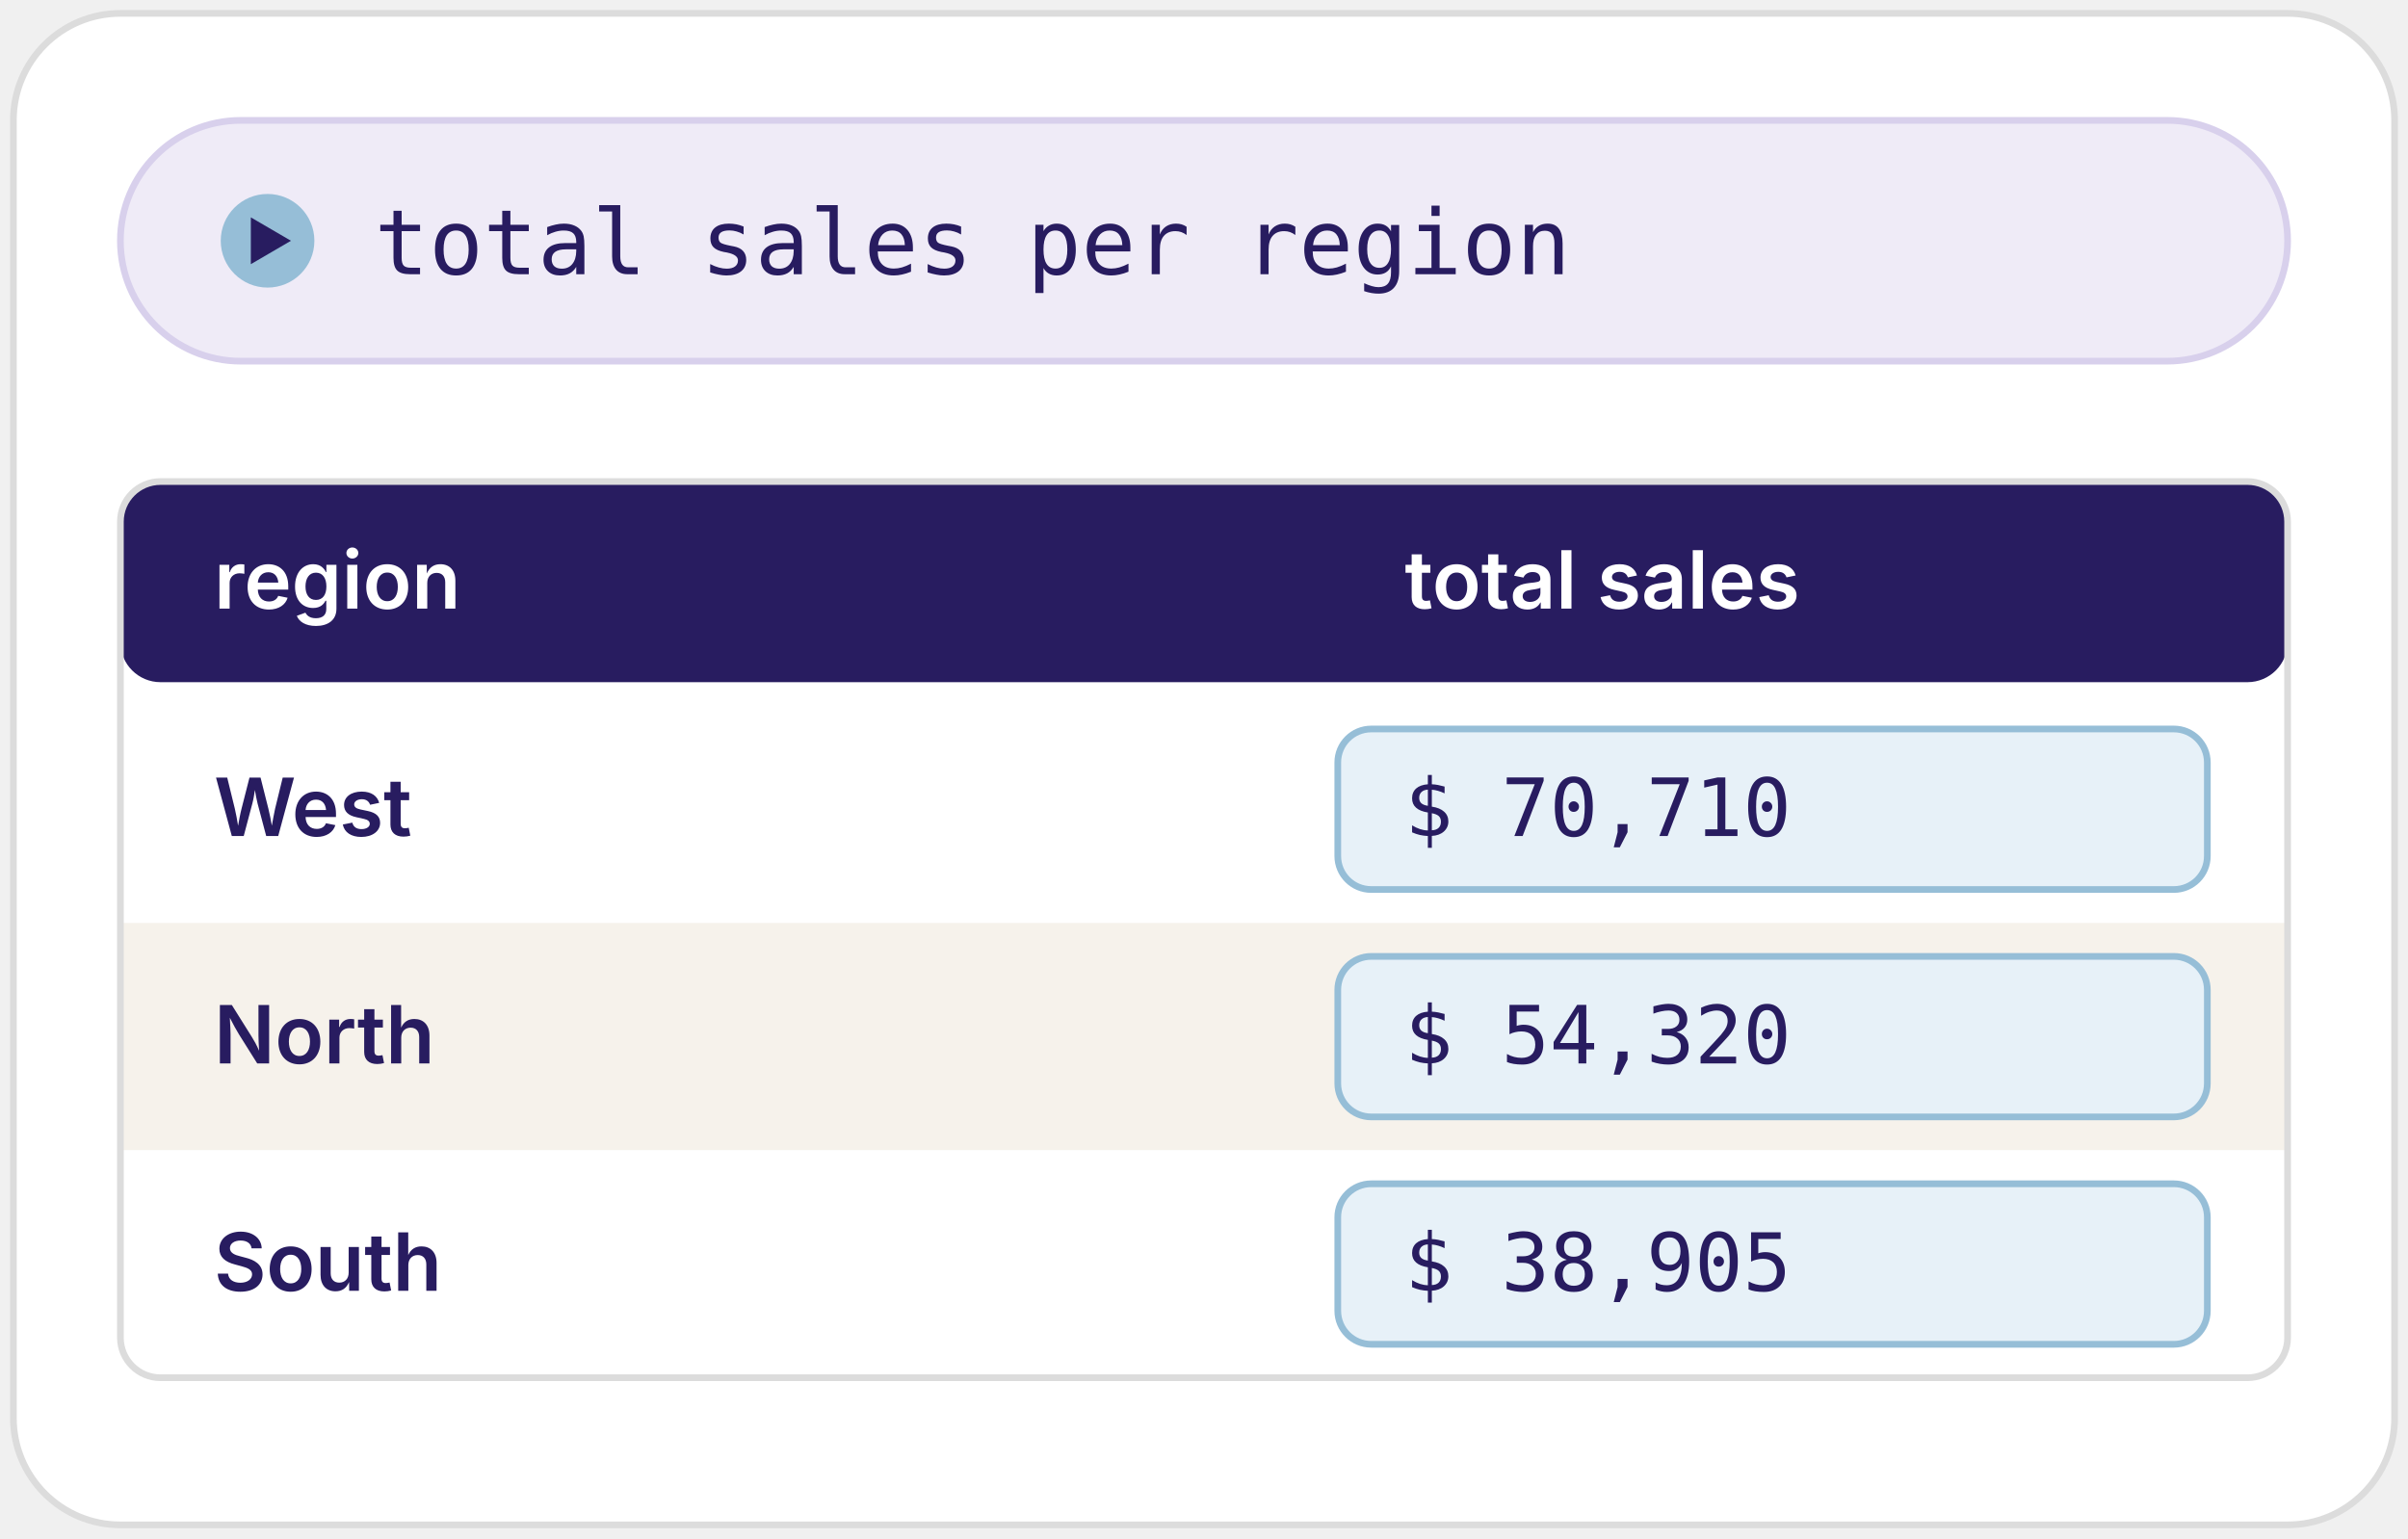
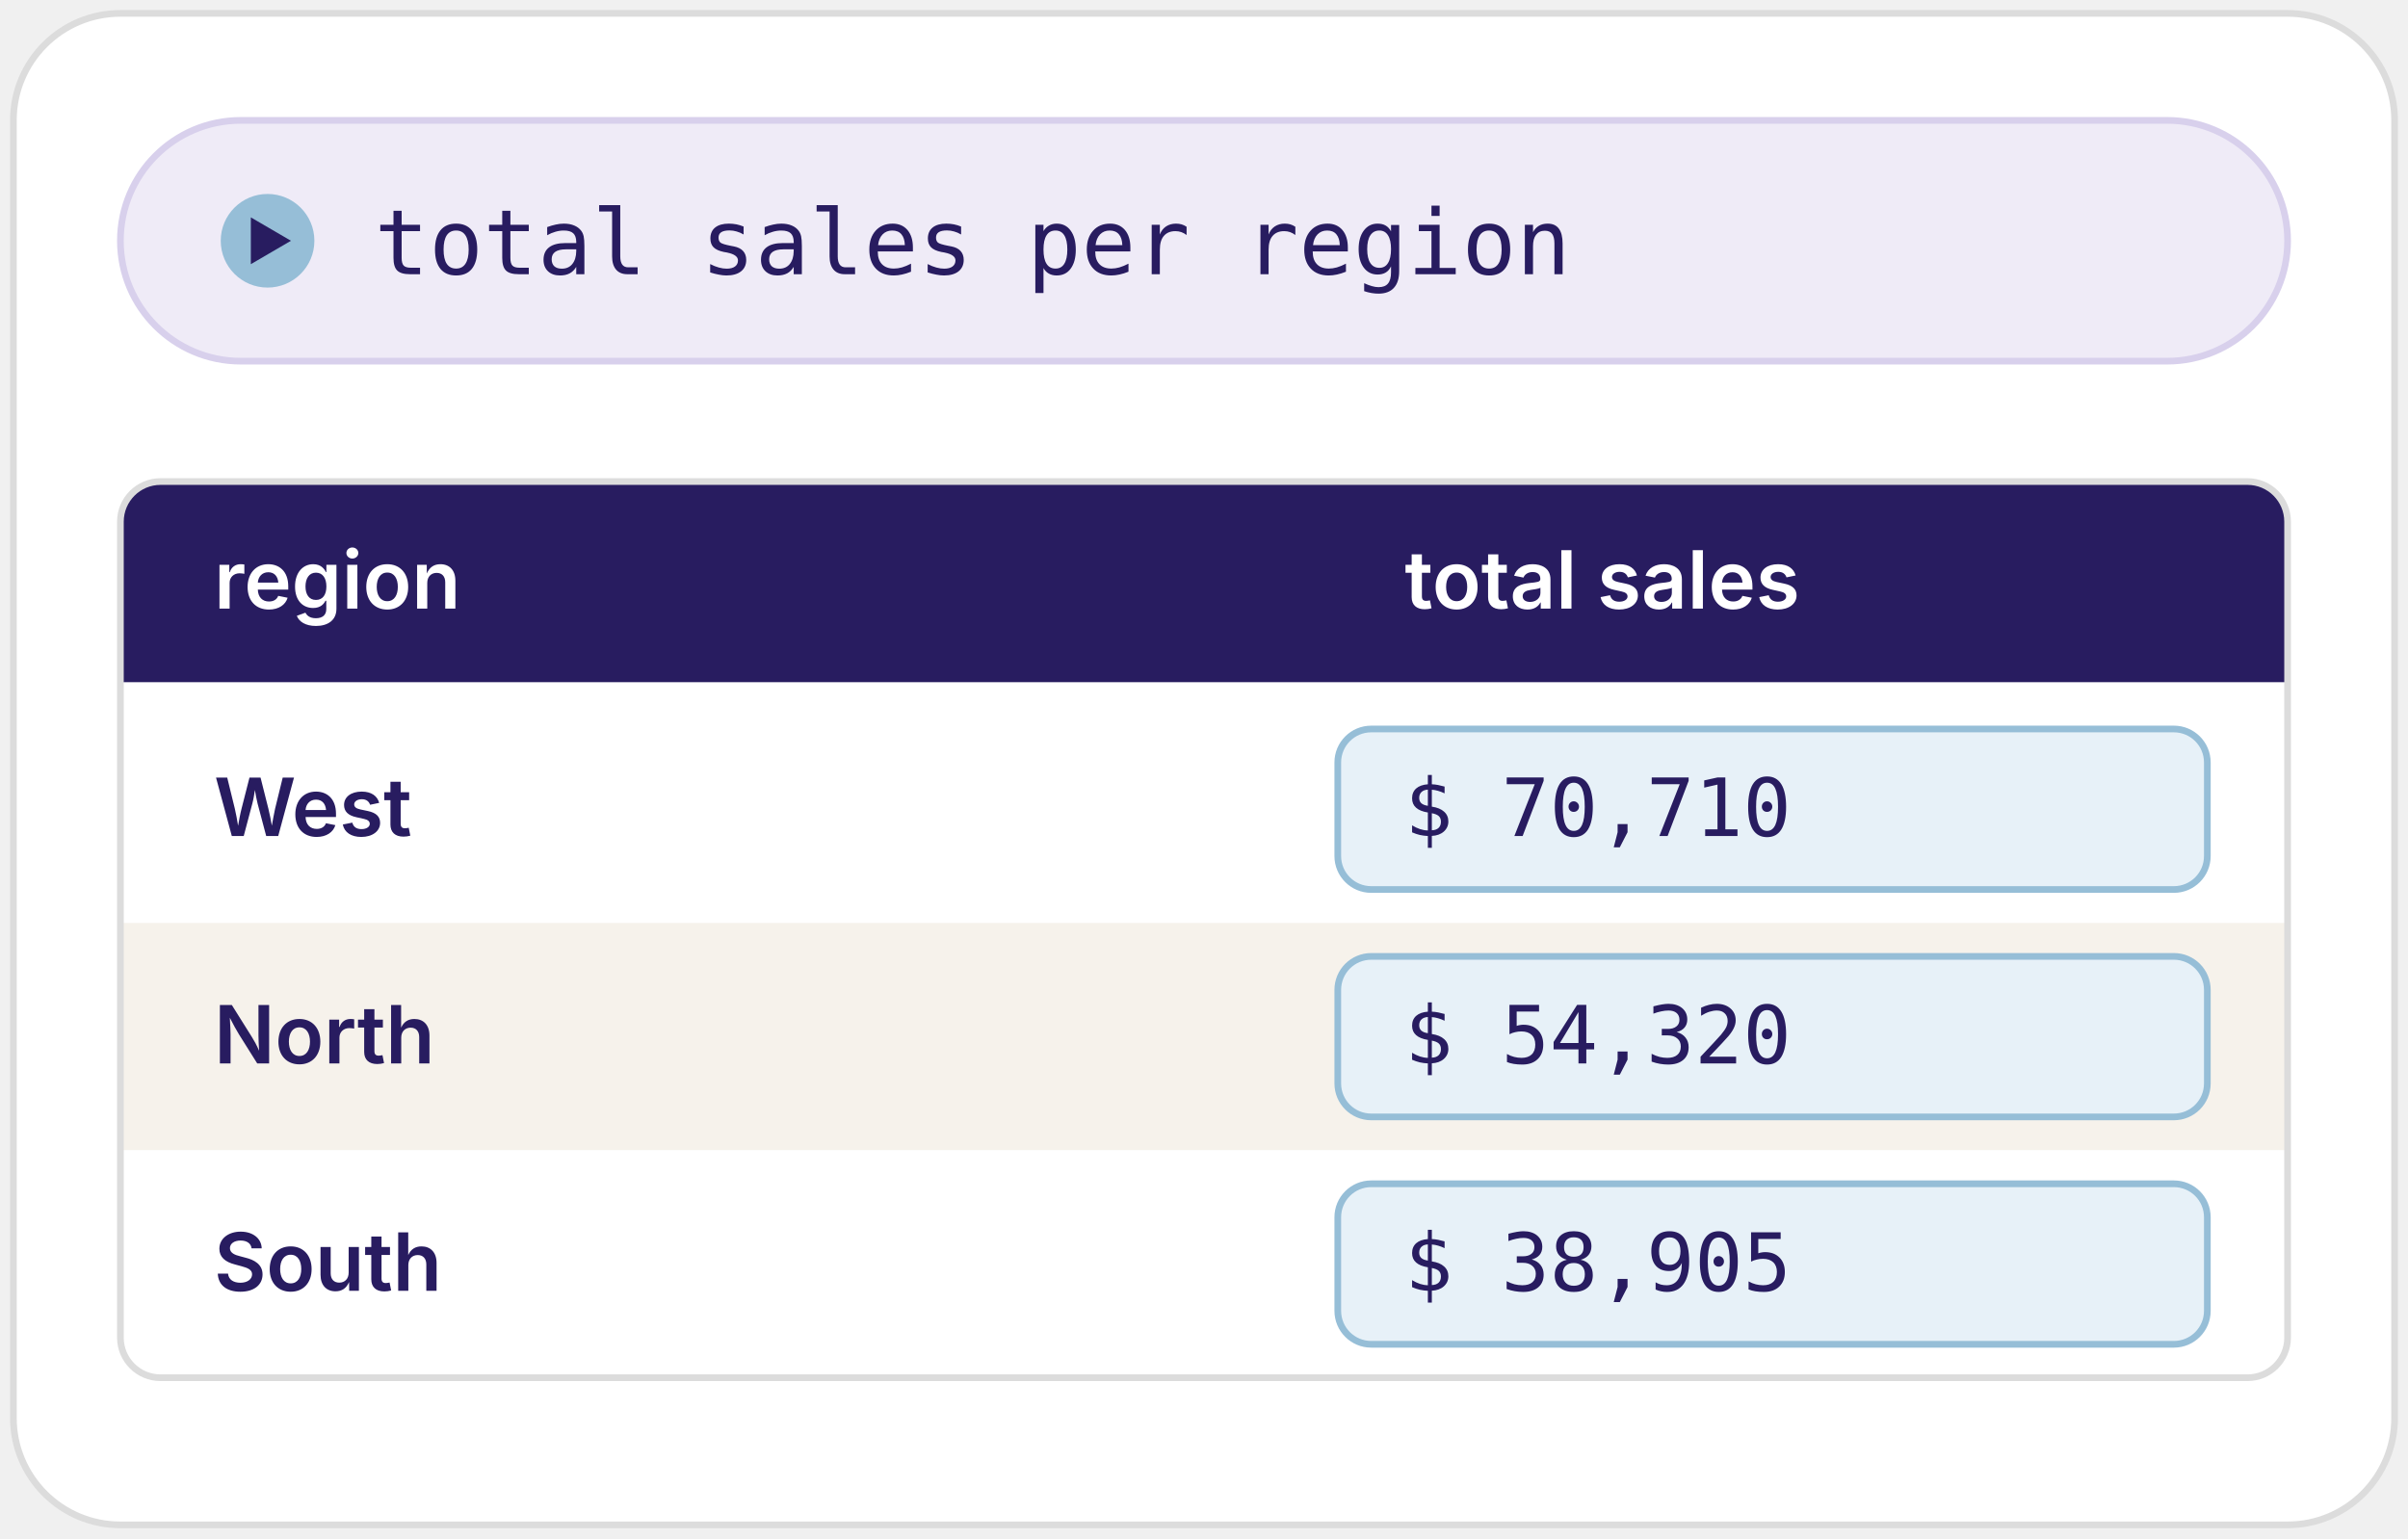
<svg xmlns="http://www.w3.org/2000/svg" viewBox="0 0 360 230" width="360" height="230" font-family="Inter, ui-sans-serif, system-ui, sans-serif">
  <rect x="2" y="2" width="356" height="226" rx="16" fill="#FFFFFF" stroke="#DCDCDC" />
  <rect x="18" y="18" width="324" height="36" rx="18" fill="#EFEBF7" stroke="#D8D0EC" />
  <circle cx="40" cy="36" r="7" fill="#96BED7" />
  <path d="M37.5 32.5 L43.5 36 L37.5 39.5 Z" fill="#281C60" />
  <text x="56" y="41" font-family="JetBrains Mono, ui-monospace, monospace" font-size="13.5" fill="#281C60">total sales per region</text>
  <g>
-     <rect x="18" y="72" width="324" height="30" rx="6" fill="#281C60" />
+     <path d="M18 78 q0 -6 6 -6 h312 q6 0 6 6 v24 h-324 Z" fill="#281C60" />
    <text x="32" y="91" font-size="12" font-weight="600" fill="#FFFFFF">region</text>
    <text x="210" y="91" font-size="12" font-weight="600" fill="#FFFFFF">total sales</text>
    <g font-size="12">
      <rect x="18" y="104" width="324" height="34" fill="#FFFFFF" />
      <text x="32" y="125" fill="#281C60" font-weight="600">West</text>
      <rect x="200" y="109" width="130" height="24" rx="5" fill="#E7F1F8" stroke="#96BED7" />
      <text x="210" y="125" font-family="JetBrains Mono, ui-monospace, monospace" fill="#281C60">$ 70,710</text>
      <rect x="18" y="138" width="324" height="34" fill="#F6F2EB" />
      <text x="32" y="159" fill="#281C60" font-weight="600">North</text>
      <rect x="200" y="143" width="130" height="24" rx="5" fill="#E7F1F8" stroke="#96BED7" />
      <text x="210" y="159" font-family="JetBrains Mono, ui-monospace, monospace" fill="#281C60">$ 54,320</text>
      <rect x="18" y="172" width="324" height="34" fill="#FFFFFF" />
      <text x="32" y="193" fill="#281C60" font-weight="600">South</text>
      <rect x="200" y="177" width="130" height="24" rx="5" fill="#E7F1F8" stroke="#96BED7" />
      <text x="210" y="193" font-family="JetBrains Mono, ui-monospace, monospace" fill="#281C60">$ 38,905</text>
    </g>
    <rect x="18" y="72" width="324" height="134" rx="6" fill="none" stroke="#DCDCDC" />
  </g>
</svg>
